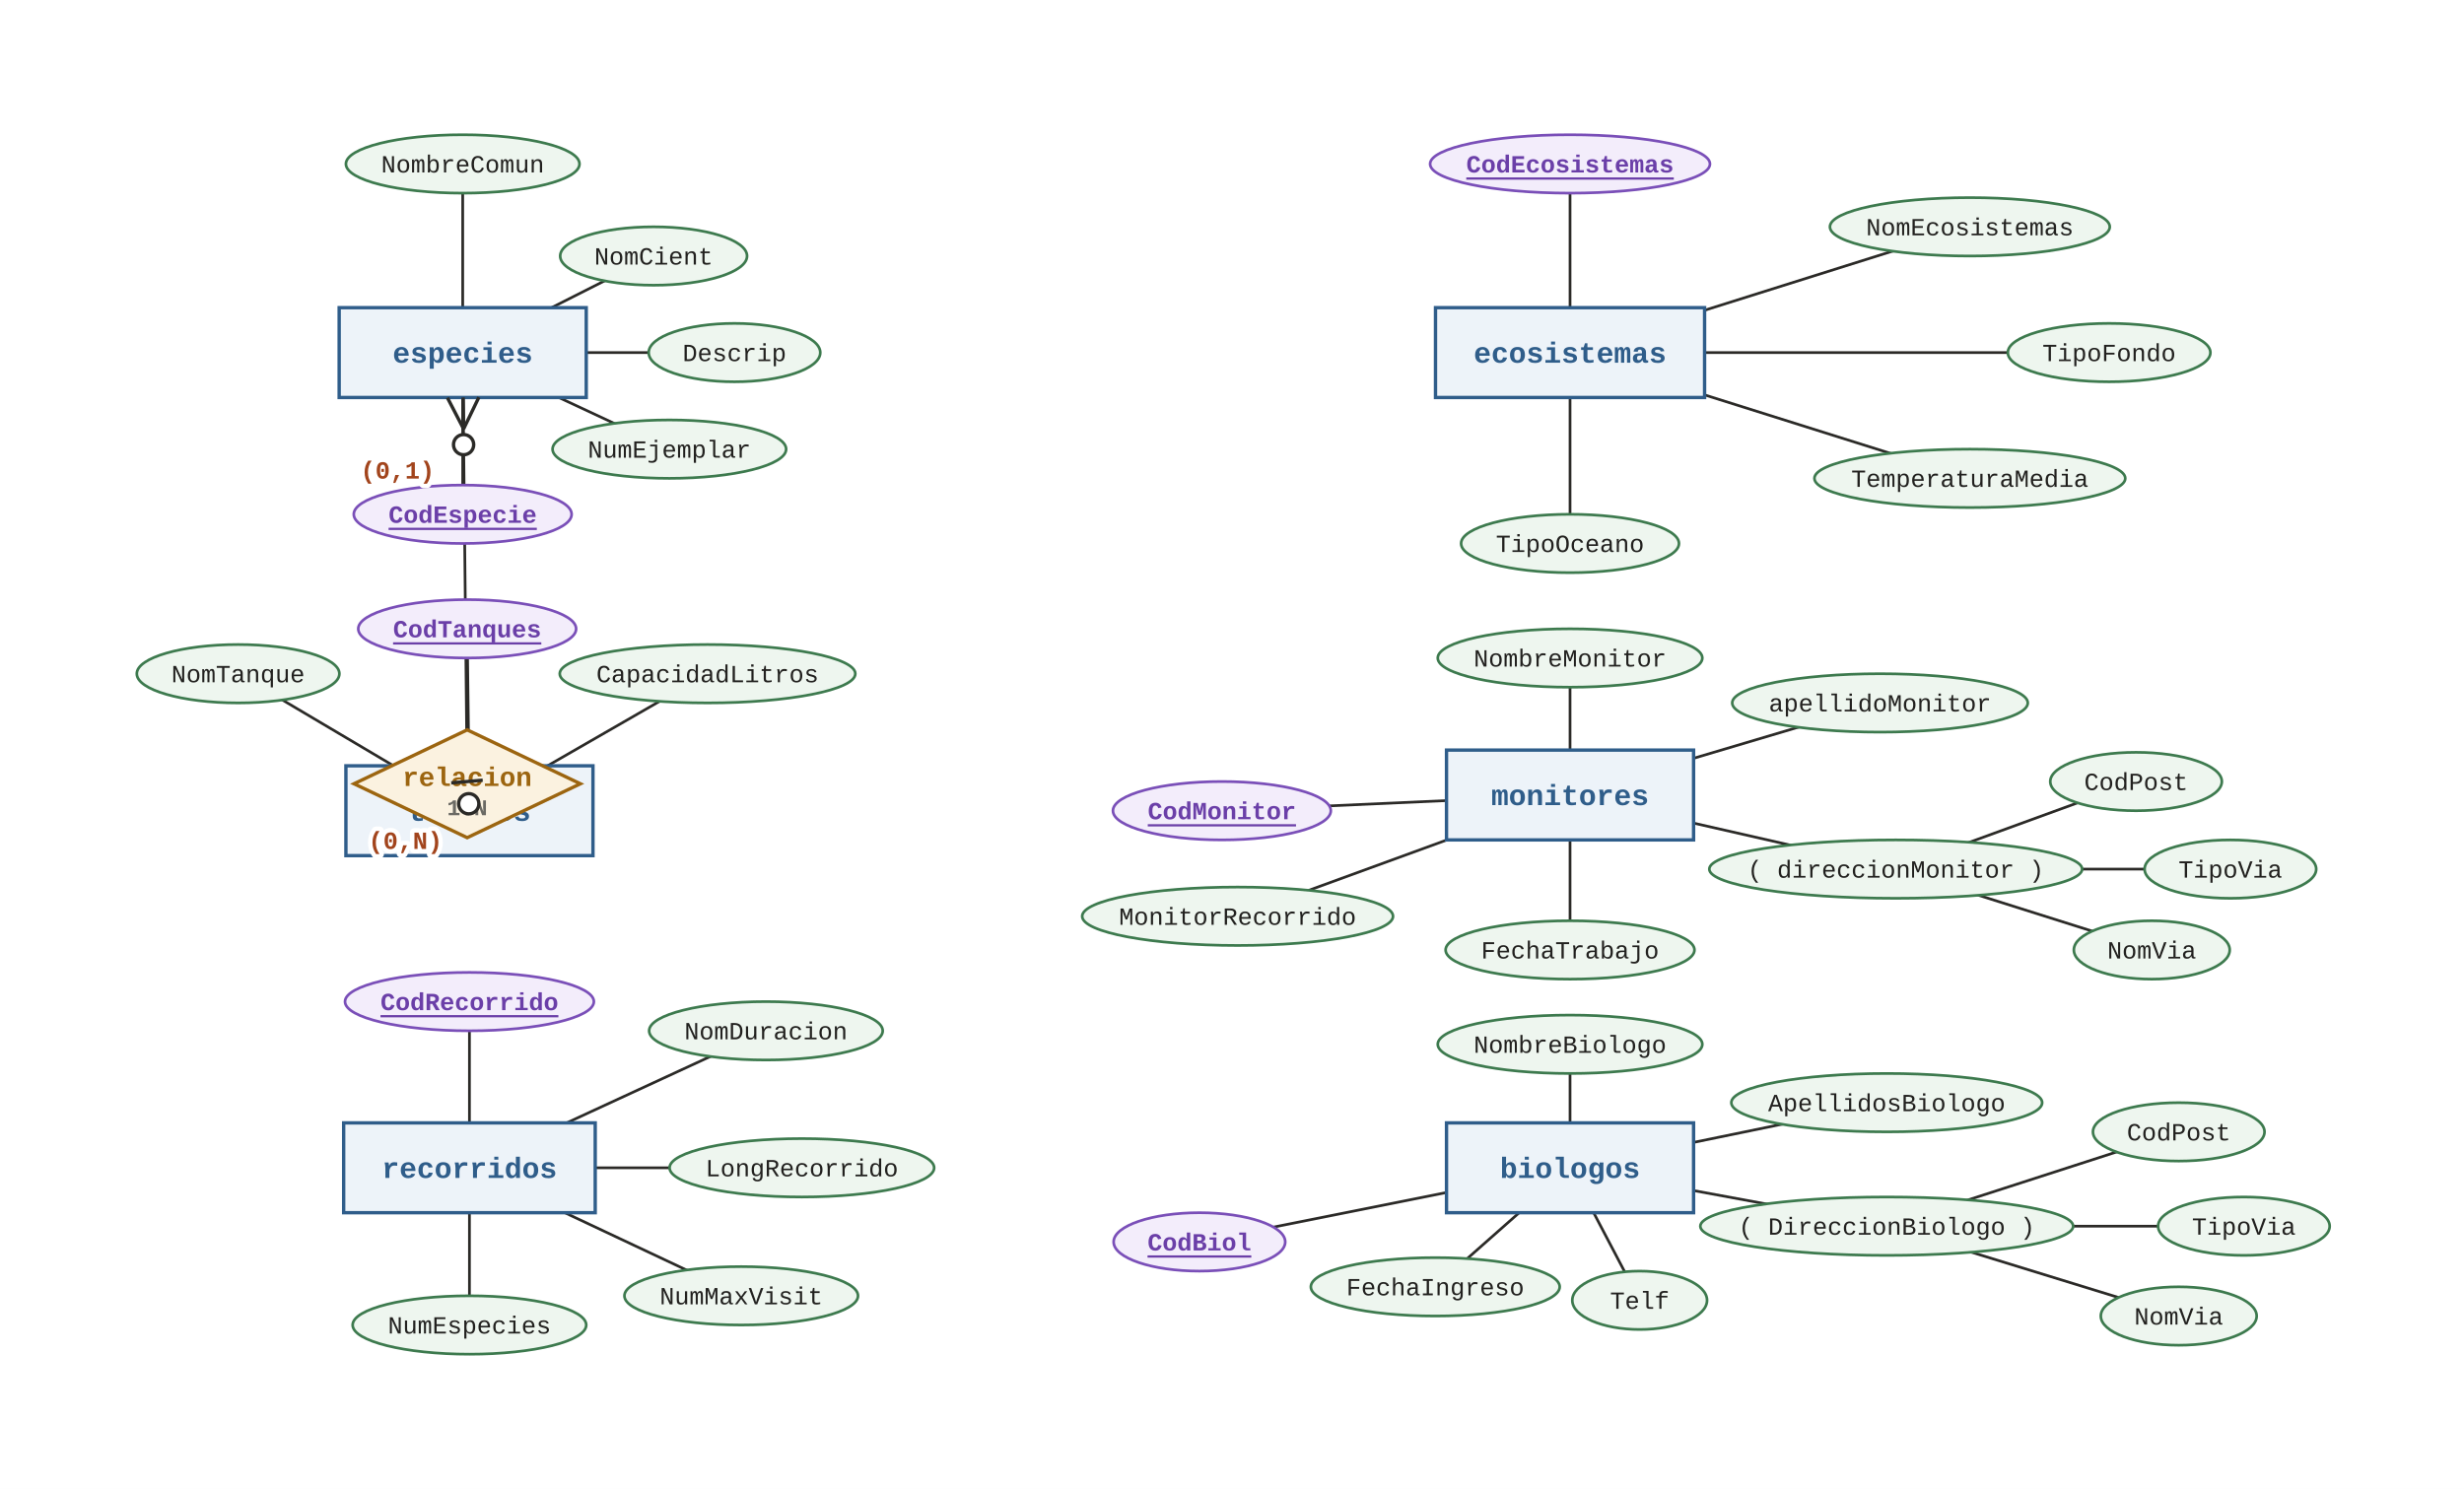
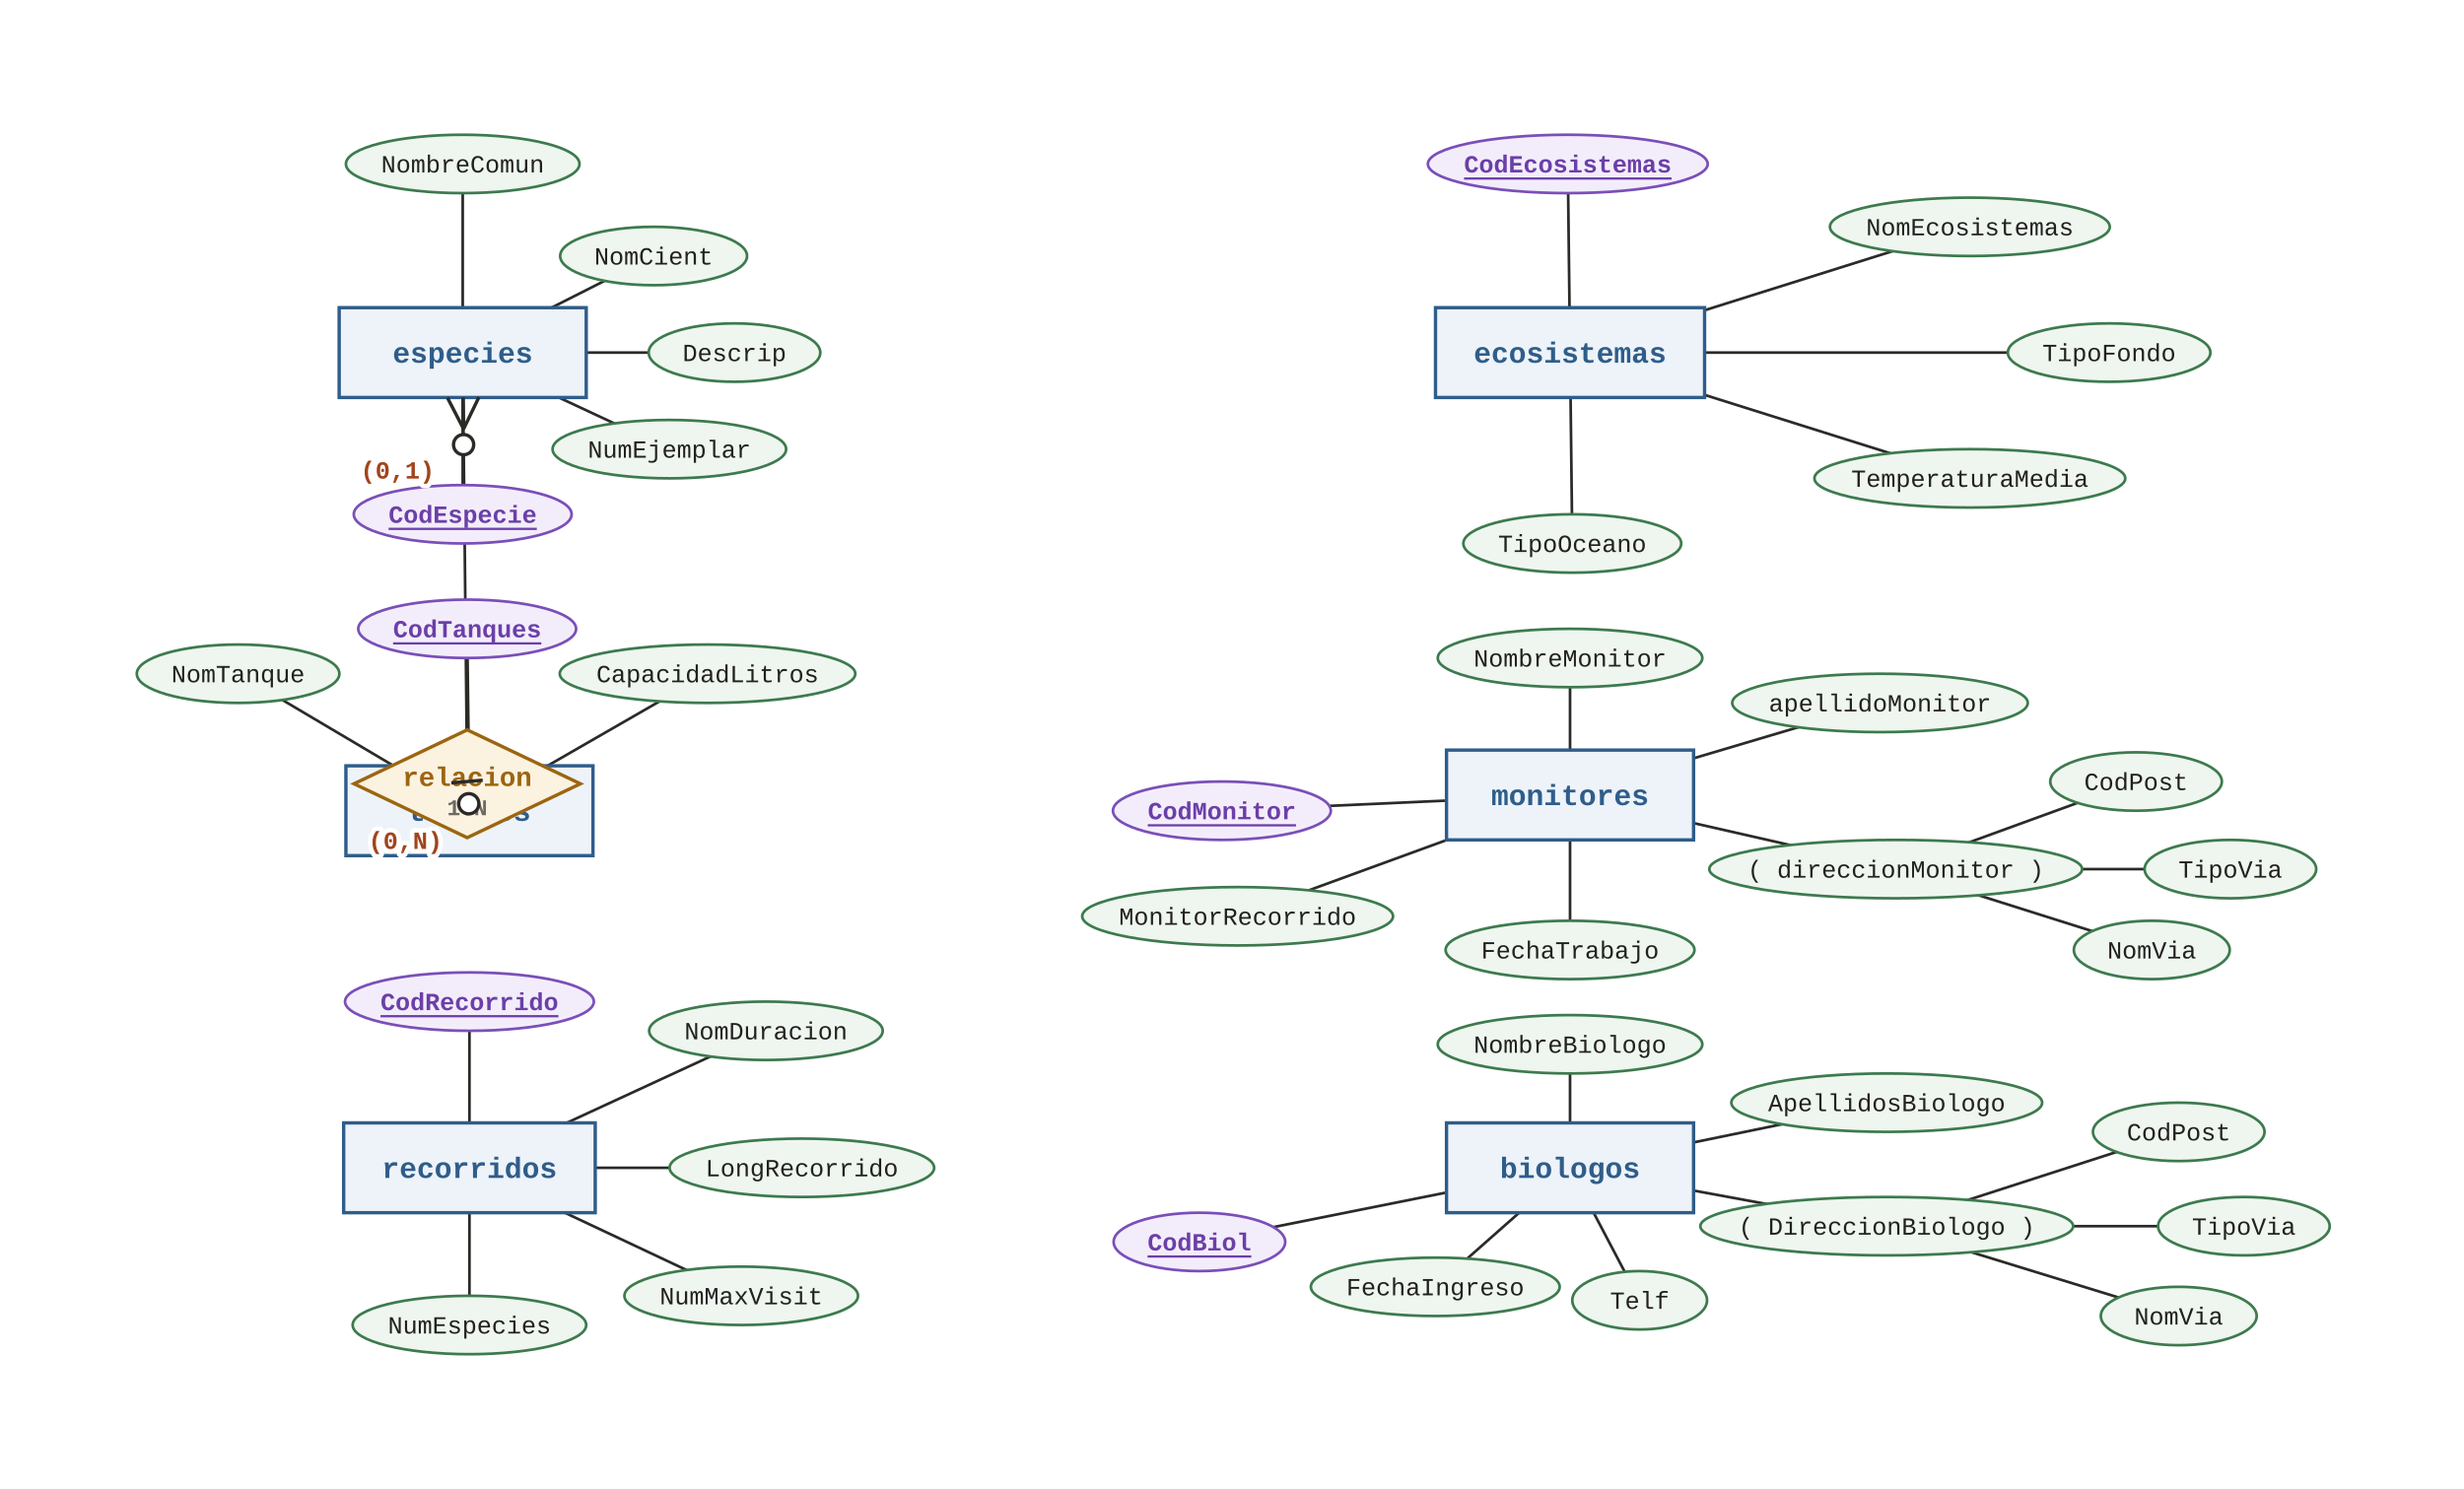
<svg xmlns="http://www.w3.org/2000/svg" viewBox="2135 1476 1097 663" width="1097" height="663">
  <style>.ln{stroke:#2B2A27;stroke-width:1.2}.mk{stroke:#2B2A27;stroke-width:1.5;fill:none}.mo{fill:#FFFFFF;stroke:#2B2A27;stroke-width:1.5}
.ent{fill:#EDF3F9;stroke:#2F5D8A;stroke-width:1.5}.dia{fill:#FBF2E0;stroke:#9C6510;stroke-width:1.5}.att{fill:#EEF6EF;stroke:#3D7A4E;stroke-width:1.2}.att.key{fill:#F3EDFB;stroke:#7A4FB8}.att.dr{stroke-dasharray:4 3}
.ent.in,.dia.in{fill:none}.dup{stroke:#C0362C;stroke-width:2.4}
.tx{fill:#22211F;font:11px Consolas,'JetBrains Mono','Courier New',monospace}.txk{fill:#6B3FA8;font-weight:600}.tb{font:600 13px Consolas,'JetBrains Mono','Courier New',monospace;fill:#2F5D8A}.tr{font:600 12px Consolas,'JetBrains Mono','Courier New',monospace;fill:#9C6510}.tt{font:600 10px Consolas,'JetBrains Mono','Courier New',monospace;fill:#6B6A64}
.ul{stroke:#6B3FA8;stroke-width:1}.ul.p{stroke-dasharray:3 2}.card{font:600 11px Consolas,'JetBrains Mono','Courier New',monospace;fill:#A2441C;paint-order:stroke;stroke:#FFFFFF;stroke-width:4px;stroke-linejoin:round}.cardq{fill:#6B6A64}
.tbox{fill:#FFFFFF;stroke:#A9B2C0;stroke-width:1}.thd{fill:#33557F}.thx{font:600 12.5px Consolas,'JetBrains Mono','Courier New',monospace;fill:#FFFFFF}.cx{font:11.5px Consolas,'JetBrains Mono','Courier New',monospace;fill:#22211F}.cpk{fill:#6B3FA8;font-weight:600}.cfk{fill:#A3304A}.cty{fill:#6B6A64;font-weight:400}.uq{font:600 9px Consolas,'JetBrains Mono','Courier New',monospace;fill:#2A7F8F}
.lk{stroke:#6B6A64;stroke-width:1.4;fill:none}.lk.dash{stroke-dasharray:6 4}.lkm{stroke:#6B6A64;stroke-width:1.5;fill:none}.lko{fill:#FFFFFF;stroke:#6B6A64;stroke-width:1.5}
.ipk{fill:#8E5FD0}.ifk{fill:#B4364E}.icol{fill:#2A7F8F}.inul{fill:none;stroke:#2A7F8F;stroke-width:1.3}
.rbox{fill:#FFFFFF;stroke:#22211F;stroke-width:1.1}.rnm{font:600 12.5px Consolas,'JetBrains Mono','Courier New',monospace;fill:#2F5D8A}.rcol{font:12px Consolas,'JetBrains Mono','Courier New',monospace;fill:#22211F}.rpk{font-weight:700;fill:#6B3FA8}.rfk{fill:#A3304A}.rul{stroke:#6B3FA8;stroke-width:1.1}
.rtag{font:600 9.5px Consolas,'JetBrains Mono','Courier New',monospace;fill:#6B6A64}.rarr{fill:none;stroke:#B4364E;stroke-width:1.1}.rhead{fill:#B4364E}
.ent.hd,.dia.hd{fill:none}.ktag{font:700 9px Consolas,'JetBrains Mono','Courier New',monospace;fill:#6B6A64}.rlab{fill:#FFFFFF;stroke:none;opacity:.92}.dia.assoc{stroke-dasharray:5 3}.ln.lid{stroke-width:2.2}.isal{fill:#9C6510}.skt{fill:#2F5D8A}
.thx.dup{fill:#FFC2BD}.cx.dup,.rnm.dup,.rcol.dup{fill:#C0362C;text-decoration:underline}
.note{stroke-width:1.2}.note-fold{stroke-width:1.2}.nc-y{fill:#FFF4C2;stroke:#D2AE36}.nc-b{fill:#DDEBFA;stroke:#7AA3D6}.nc-g{fill:#DFF2E1;stroke:#7DBB87}.nc-p{fill:#FBE1EC;stroke:#D98AAE}.note-fold{filter:brightness(.93)}.note-tx{font:12px 'Segoe UI',Arial,sans-serif;fill:#2B2A27}</style>
  <rect x="2135" y="1476" width="1097" height="663" fill="#ffffff" />
  <line x1="2341" y1="1633" x2="2341" y2="1549" class="ln" />
  <line x1="2341" y1="1633" x2="2426" y2="1590" class="ln" />
  <line x1="2341" y1="1633" x2="2462" y2="1633" class="ln" />
  <line x1="2341" y1="1633" x2="2433" y2="1676" class="ln" />
  <line x1="2834" y1="1633" x2="3012" y2="1577" class="ln" />
  <line x1="2341" y1="1633" x2="2341" y2="1705" class="ln" />
-   <line x1="2834" y1="1633" x2="2834" y2="1549" class="ln" />
+   <line x1="2834" y1="1633" x2="2833" y2="1549" class="ln" />
  <line x1="2834" y1="1633" x2="3012" y2="1689" class="ln" />
  <line x1="2834" y1="1633" x2="3074" y2="1633" class="ln" />
-   <line x1="2834" y1="1633" x2="2834" y2="1718" class="ln" />
+   <line x1="2834" y1="1633" x2="2835" y2="1718" class="ln" />
  <line x1="2344" y1="1837" x2="2241" y2="1776" class="ln" />
  <line x1="2344" y1="1837" x2="2450" y2="1776" class="ln" />
  <line x1="2344" y1="1996" x2="2344" y2="1922" class="ln" />
  <line x1="2344" y1="1996" x2="2476" y2="1935" class="ln" />
  <line x1="2344" y1="1996" x2="2492" y2="1996" class="ln" />
  <line x1="2344" y1="1996" x2="2465" y2="2053" class="ln" />
  <line x1="2344" y1="1996" x2="2344" y2="2066" class="ln" />
  <line x1="2834" y1="1830" x2="2834" y2="1769" class="ln" />
  <line x1="2834" y1="1830" x2="2972" y2="1789" class="ln" />
  <line x1="2834" y1="1830" x2="2979" y2="1863" class="ln" />
  <line x1="2834" y1="1830" x2="2834" y2="1899" class="ln" />
  <line x1="2979" y1="1863" x2="3128" y2="1863" class="ln" />
  <line x1="2979" y1="1863" x2="3093" y2="1899" class="ln" />
  <line x1="2979" y1="1863" x2="3086" y2="1824" class="ln" />
  <line x1="2834" y1="1830" x2="2686" y2="1884" class="ln" />
  <line x1="2834" y1="1996" x2="2834" y2="1941" class="ln" />
  <line x1="2834" y1="1996" x2="2975" y2="1967" class="ln" />
  <line x1="2834" y1="1996" x2="2975" y2="2022" class="ln" />
  <line x1="2834" y1="1996" x2="2865" y2="2055" class="ln" />
  <line x1="2834" y1="1996" x2="2774" y2="2049" class="ln" />
  <line x1="2834" y1="1996" x2="2669" y2="2029" class="ln" />
  <line x1="2834" y1="1830" x2="2679" y2="1837" class="ln" />
  <line x1="2975" y1="2022" x2="3105" y2="1980" class="ln" />
  <line x1="2975" y1="2022" x2="3134" y2="2022" class="ln" />
  <line x1="2975" y1="2022" x2="3105" y2="2062" class="ln" />
  <line x1="2344" y1="1837" x2="2343" y2="1756" class="ln" />
  <line x1="2343" y1="1825" x2="2341" y2="1633" class="ln" />
  <line x1="2343" y1="1825" x2="2344" y2="1837" class="ln" />
  <g class="node" data-id="nmwmlq3st1nugp1q">
    <rect x="2286" y="1613" width="110" height="40" class="ent" />
    <text x="2341" y="1637.5" text-anchor="middle" class="tb">especies</text>
  </g>
  <g class="node" data-id="nmwmlq9kf1nv612j">
    <ellipse cx="2341" cy="1549" rx="52" ry="13" class="att" />
    <text x="2341" y="1552.8" text-anchor="middle" class="tx">NombreComun</text>
  </g>
  <g class="node" data-id="nmwmlqhdt1nxv91i">
    <ellipse cx="2426" cy="1590" rx="41.6" ry="13" class="att" />
    <text x="2426" y="1593.8" text-anchor="middle" class="tx">NomCient</text>
  </g>
  <g class="node" data-id="nmwmlqosf1nzrpx4">
    <ellipse cx="2462" cy="1633" rx="38.2" ry="13" class="att" />
    <text x="2462" y="1636.8" text-anchor="middle" class="tx">Descrip</text>
  </g>
  <g class="node" data-id="nmwmls3cg1o16fms">
    <ellipse cx="2433" cy="1676" rx="52" ry="13" class="att" />
    <text x="2433" y="1679.8" text-anchor="middle" class="tx">NumEjemplar</text>
  </g>
  <g class="node" data-id="nmwmlsuwk1o544am">
    <rect x="2774.1" y="1613" width="119.8" height="40" class="ent" />
    <text x="2834" y="1637.5" text-anchor="middle" class="tb">ecosistemas</text>
  </g>
  <g class="node" data-id="nmwmlt76j1o6eex8">
    <ellipse cx="3012" cy="1577" rx="62.3" ry="13" class="att" />
    <text x="3012" y="1580.8" text-anchor="middle" class="tx">NomEcosistemas</text>
  </g>
  <g class="node" data-id="nmwmlu9zg1o8m304">
    <ellipse cx="2341" cy="1705" rx="48.5" ry="13" class="att key" />
    <text x="2341" y="1708.8" text-anchor="middle" class="tx txk">CodEspecie</text>
    <line x1="2308" y1="1711.5" x2="2374" y2="1711.5" class="ul" />
  </g>
  <g class="node" data-id="nmwmluhgc1oa9xli">
-     <ellipse cx="2834" cy="1549" rx="62.3" ry="13" class="att key" />
-     <text x="2834" y="1552.8" text-anchor="middle" class="tx txk">CodEcosistemas</text>
-     <line x1="2787.8" y1="1555.5" x2="2880.2" y2="1555.5" class="ul" />
+     <ellipse cx="2833" cy="1549" rx="62.3" ry="13" class="att key" />
+     <text x="2833" y="1552.8" text-anchor="middle" class="tx txk">CodEcosistemas</text>
+     <line x1="2786.8" y1="1555.5" x2="2879.2" y2="1555.5" class="ul" />
  </g>
  <g class="node" data-id="nmwmlutc41ocqgp9">
    <ellipse cx="3012" cy="1689" rx="69.2" ry="13" class="att" />
    <text x="3012" y="1692.8" text-anchor="middle" class="tx">TemperaturaMedia</text>
  </g>
  <g class="node" data-id="nmwmlv8u81oe6z0t">
    <ellipse cx="3074" cy="1633" rx="45.1" ry="13" class="att" />
    <text x="3074" y="1636.8" text-anchor="middle" class="tx">TipoFondo</text>
  </g>
  <g class="node" data-id="nmwmlxa2h1og22fq">
-     <ellipse cx="2834" cy="1718" rx="48.5" ry="13" class="att" />
-     <text x="2834" y="1721.8" text-anchor="middle" class="tx">TipoOceano</text>
+     <ellipse cx="2835" cy="1718" rx="48.5" ry="13" class="att" />
+     <text x="2835" y="1721.8" text-anchor="middle" class="tx">TipoOceano</text>
  </g>
  <g class="node" data-id="nmwmlyn111oi5120">
    <rect x="2289" y="1817" width="110" height="40" class="ent" />
    <text x="2344" y="1841.5" text-anchor="middle" class="tb">tanques</text>
  </g>
  <g class="node" data-id="nmwmlz73o1ojqecn">
    <ellipse cx="2241" cy="1776" rx="45.1" ry="13" class="att" />
    <text x="2241" y="1779.8" text-anchor="middle" class="tx">NomTanque</text>
  </g>
  <g class="node" data-id="nmwmlzhpm1olqsv8">
    <ellipse cx="2450" cy="1776" rx="65.8" ry="13" class="att" />
    <text x="2450" y="1779.8" text-anchor="middle" class="tx">CapacidadLitros</text>
  </g>
  <g class="node" data-id="nmwmm04rg1on2ew7">
    <rect x="2288" y="1976" width="112" height="40" class="ent" />
    <text x="2344" y="2000.5" text-anchor="middle" class="tb">recorridos</text>
  </g>
  <g class="node" data-id="nmwmm0hhz1oo2zof">
    <ellipse cx="2344" cy="1922" rx="55.4" ry="13" class="att key" />
    <text x="2344" y="1925.8" text-anchor="middle" class="tx txk">CodRecorrido</text>
    <line x1="2304.4" y1="1928.5" x2="2383.6" y2="1928.5" class="ul" />
  </g>
  <g class="node" data-id="nmwmm0rak1oq5dvb">
    <ellipse cx="2476" cy="1935" rx="52" ry="13" class="att" />
    <text x="2476" y="1938.8" text-anchor="middle" class="tx">NomDuracion</text>
  </g>
  <g class="node" data-id="nmwmm1q3u1os6477">
    <ellipse cx="2492" cy="1996" rx="58.9" ry="13" class="att" />
    <text x="2492" y="1999.8" text-anchor="middle" class="tx">LongRecorrido</text>
  </g>
  <g class="node" data-id="nmwmm2jk21ou8le7">
    <ellipse cx="2465" cy="2053" rx="52" ry="13" class="att" />
    <text x="2465" y="2056.8" text-anchor="middle" class="tx">NumMaxVisit</text>
  </g>
  <g class="node" data-id="nmwmm30rn1owrddh">
    <ellipse cx="2344" cy="2066" rx="52" ry="13" class="att" />
    <text x="2344" y="2069.8" text-anchor="middle" class="tx">NumEspecies</text>
  </g>
  <g class="node" data-id="nmwmm43j01oyr75p">
    <rect x="2779" y="1810" width="110" height="40" class="ent" />
    <text x="2834" y="1834.5" text-anchor="middle" class="tb">monitores</text>
  </g>
  <g class="node" data-id="nmwmm4cck1ozzlka">
    <ellipse cx="2834" cy="1769" rx="58.9" ry="13" class="att" />
    <text x="2834" y="1772.8" text-anchor="middle" class="tx">NombreMonitor</text>
  </g>
  <g class="node" data-id="nmwmm4saa1p1wcw0">
    <ellipse cx="2972" cy="1789" rx="65.8" ry="13" class="att" />
    <text x="2972" y="1792.8" text-anchor="middle" class="tx">apellidoMonitor</text>
  </g>
  <g class="node" data-id="nmwmm4ufe1p3042t">
    <ellipse cx="2979" cy="1863" rx="83" ry="13" class="att" />
    <text x="2979" y="1866.8" text-anchor="middle" class="tx">( direccionMonitor )</text>
  </g>
  <g class="node" data-id="nmwmm55un1p5k8r1">
    <ellipse cx="2834" cy="1899" rx="55.4" ry="13" class="att" />
    <text x="2834" y="1902.8" text-anchor="middle" class="tx">FechaTrabajo</text>
  </g>
  <g class="node" data-id="nmwmm5zat1p78uws">
    <ellipse cx="3128" cy="1863" rx="38.2" ry="13" class="att" />
    <text x="3128" y="1866.8" text-anchor="middle" class="tx">TipoVia</text>
  </g>
  <g class="node" data-id="nmwmm63gt1p9plnq">
    <ellipse cx="3093" cy="1899" rx="34.7" ry="13" class="att" />
    <text x="3093" y="1902.8" text-anchor="middle" class="tx">NomVia</text>
  </g>
  <g class="node" data-id="nmwmm668f1pbqrzq">
    <ellipse cx="3086" cy="1824" rx="38.2" ry="13" class="att" />
    <text x="3086" y="1827.8" text-anchor="middle" class="tx">CodPost</text>
  </g>
  <g class="node" data-id="nmwmm7n781pf4ok1">
    <ellipse cx="2686" cy="1884" rx="69.2" ry="13" class="att" />
    <text x="2686" y="1887.8" text-anchor="middle" class="tx">MonitorRecorrido</text>
  </g>
  <g class="node" data-id="nmwmm81181pholdc">
    <rect x="2779" y="1976" width="110" height="40" class="ent" />
    <text x="2834" y="2000.5" text-anchor="middle" class="tb">biologos</text>
  </g>
  <g class="node" data-id="nmwmm88qc1pio2yb">
    <ellipse cx="2834" cy="1941" rx="58.9" ry="13" class="att" />
    <text x="2834" y="1944.8" text-anchor="middle" class="tx">NombreBiologo</text>
  </g>
  <g class="node" data-id="nmwmm8v6o1pkcwz3">
    <ellipse cx="2975" cy="1967" rx="69.2" ry="13" class="att" />
    <text x="2975" y="1970.8" text-anchor="middle" class="tx">ApellidosBiologo</text>
  </g>
  <g class="node" data-id="nmwmmatmr1pmsmsg">
    <ellipse cx="2975" cy="2022" rx="83" ry="13" class="att" />
    <text x="2975" y="2025.8" text-anchor="middle" class="tx">( DireccionBiologo )</text>
  </g>
  <g class="node" data-id="nmwmmcl0l1porlhl">
    <ellipse cx="2865" cy="2055" rx="30" ry="13" class="att" />
    <text x="2865" y="2058.8" text-anchor="middle" class="tx">Telf</text>
  </g>
  <g class="node" data-id="nmwmmcs231pqok2a">
    <ellipse cx="2774" cy="2049" rx="55.4" ry="13" class="att" />
    <text x="2774" y="2052.8" text-anchor="middle" class="tx">FechaIngreso</text>
  </g>
  <g class="node" data-id="nmwmmd6381pssyfu">
    <ellipse cx="2669" cy="2029" rx="38.2" ry="13" class="att key" />
    <text x="2669" y="2032.8" text-anchor="middle" class="tx txk">CodBiol</text>
    <line x1="2645.9" y1="2035.5" x2="2692.1" y2="2035.5" class="ul" />
  </g>
  <g class="node" data-id="nmwmmdeic1puypxf">
    <ellipse cx="2679" cy="1837" rx="48.5" ry="13" class="att key" />
    <text x="2679" y="1840.8" text-anchor="middle" class="tx txk">CodMonitor</text>
    <line x1="2646" y1="1843.5" x2="2712" y2="1843.5" class="ul" />
  </g>
  <g class="node" data-id="nmwmme4u41pwlxij">
    <ellipse cx="3105" cy="1980" rx="38.2" ry="13" class="att" />
    <text x="3105" y="1983.8" text-anchor="middle" class="tx">CodPost</text>
  </g>
  <g class="node" data-id="nmwmmf36c1pyyq8l">
    <ellipse cx="3134" cy="2022" rx="38.2" ry="13" class="att" />
    <text x="3134" y="2025.8" text-anchor="middle" class="tx">TipoVia</text>
  </g>
  <g class="node" data-id="nmwmmfeh71q05hvk">
    <ellipse cx="3105" cy="2062" rx="34.7" ry="13" class="att" />
    <text x="3105" y="2065.8" text-anchor="middle" class="tx">NomVia</text>
  </g>
  <g class="node" data-id="nmwmmgbbo1q2vvmu">
    <ellipse cx="2343" cy="1756" rx="48.5" ry="13" class="att key" />
    <text x="2343" y="1759.8" text-anchor="middle" class="tx txk">CodTanques</text>
    <line x1="2310" y1="1762.5" x2="2376" y2="1762.5" class="ul" />
  </g>
  <g class="node" data-id="nmwmminrg1q44jqm">
    <polygon points="2343,1801 2393.4,1825 2343,1849 2292.6,1825" class="dia" />
    <text x="2343" y="1826" text-anchor="middle" class="tr">relacion</text>
    <text x="2343" y="1839" text-anchor="middle" class="tt">1:N</text>
  </g>
  <line x1="2341.4" y1="1667" x2="2334.2" y2="1653.1" class="mk" />
  <line x1="2341.4" y1="1667" x2="2341.2" y2="1653" class="mk" />
  <line x1="2341.4" y1="1667" x2="2348.2" y2="1652.9" class="mk" />
  <circle cx="2341.4" cy="1674" r="4.5" class="mo" />
  <line x1="2335.9" y1="1824.6" x2="2349.9" y2="1823.4" class="mk" />
  <circle cx="2343.7" cy="1833.9" r="4.5" class="mo" />
  <text x="2328.5" y="1689.1" text-anchor="end" class="card">(0,1)</text>
  <text x="2332" y="1854" text-anchor="end" class="card">(0,N)</text>
</svg>
